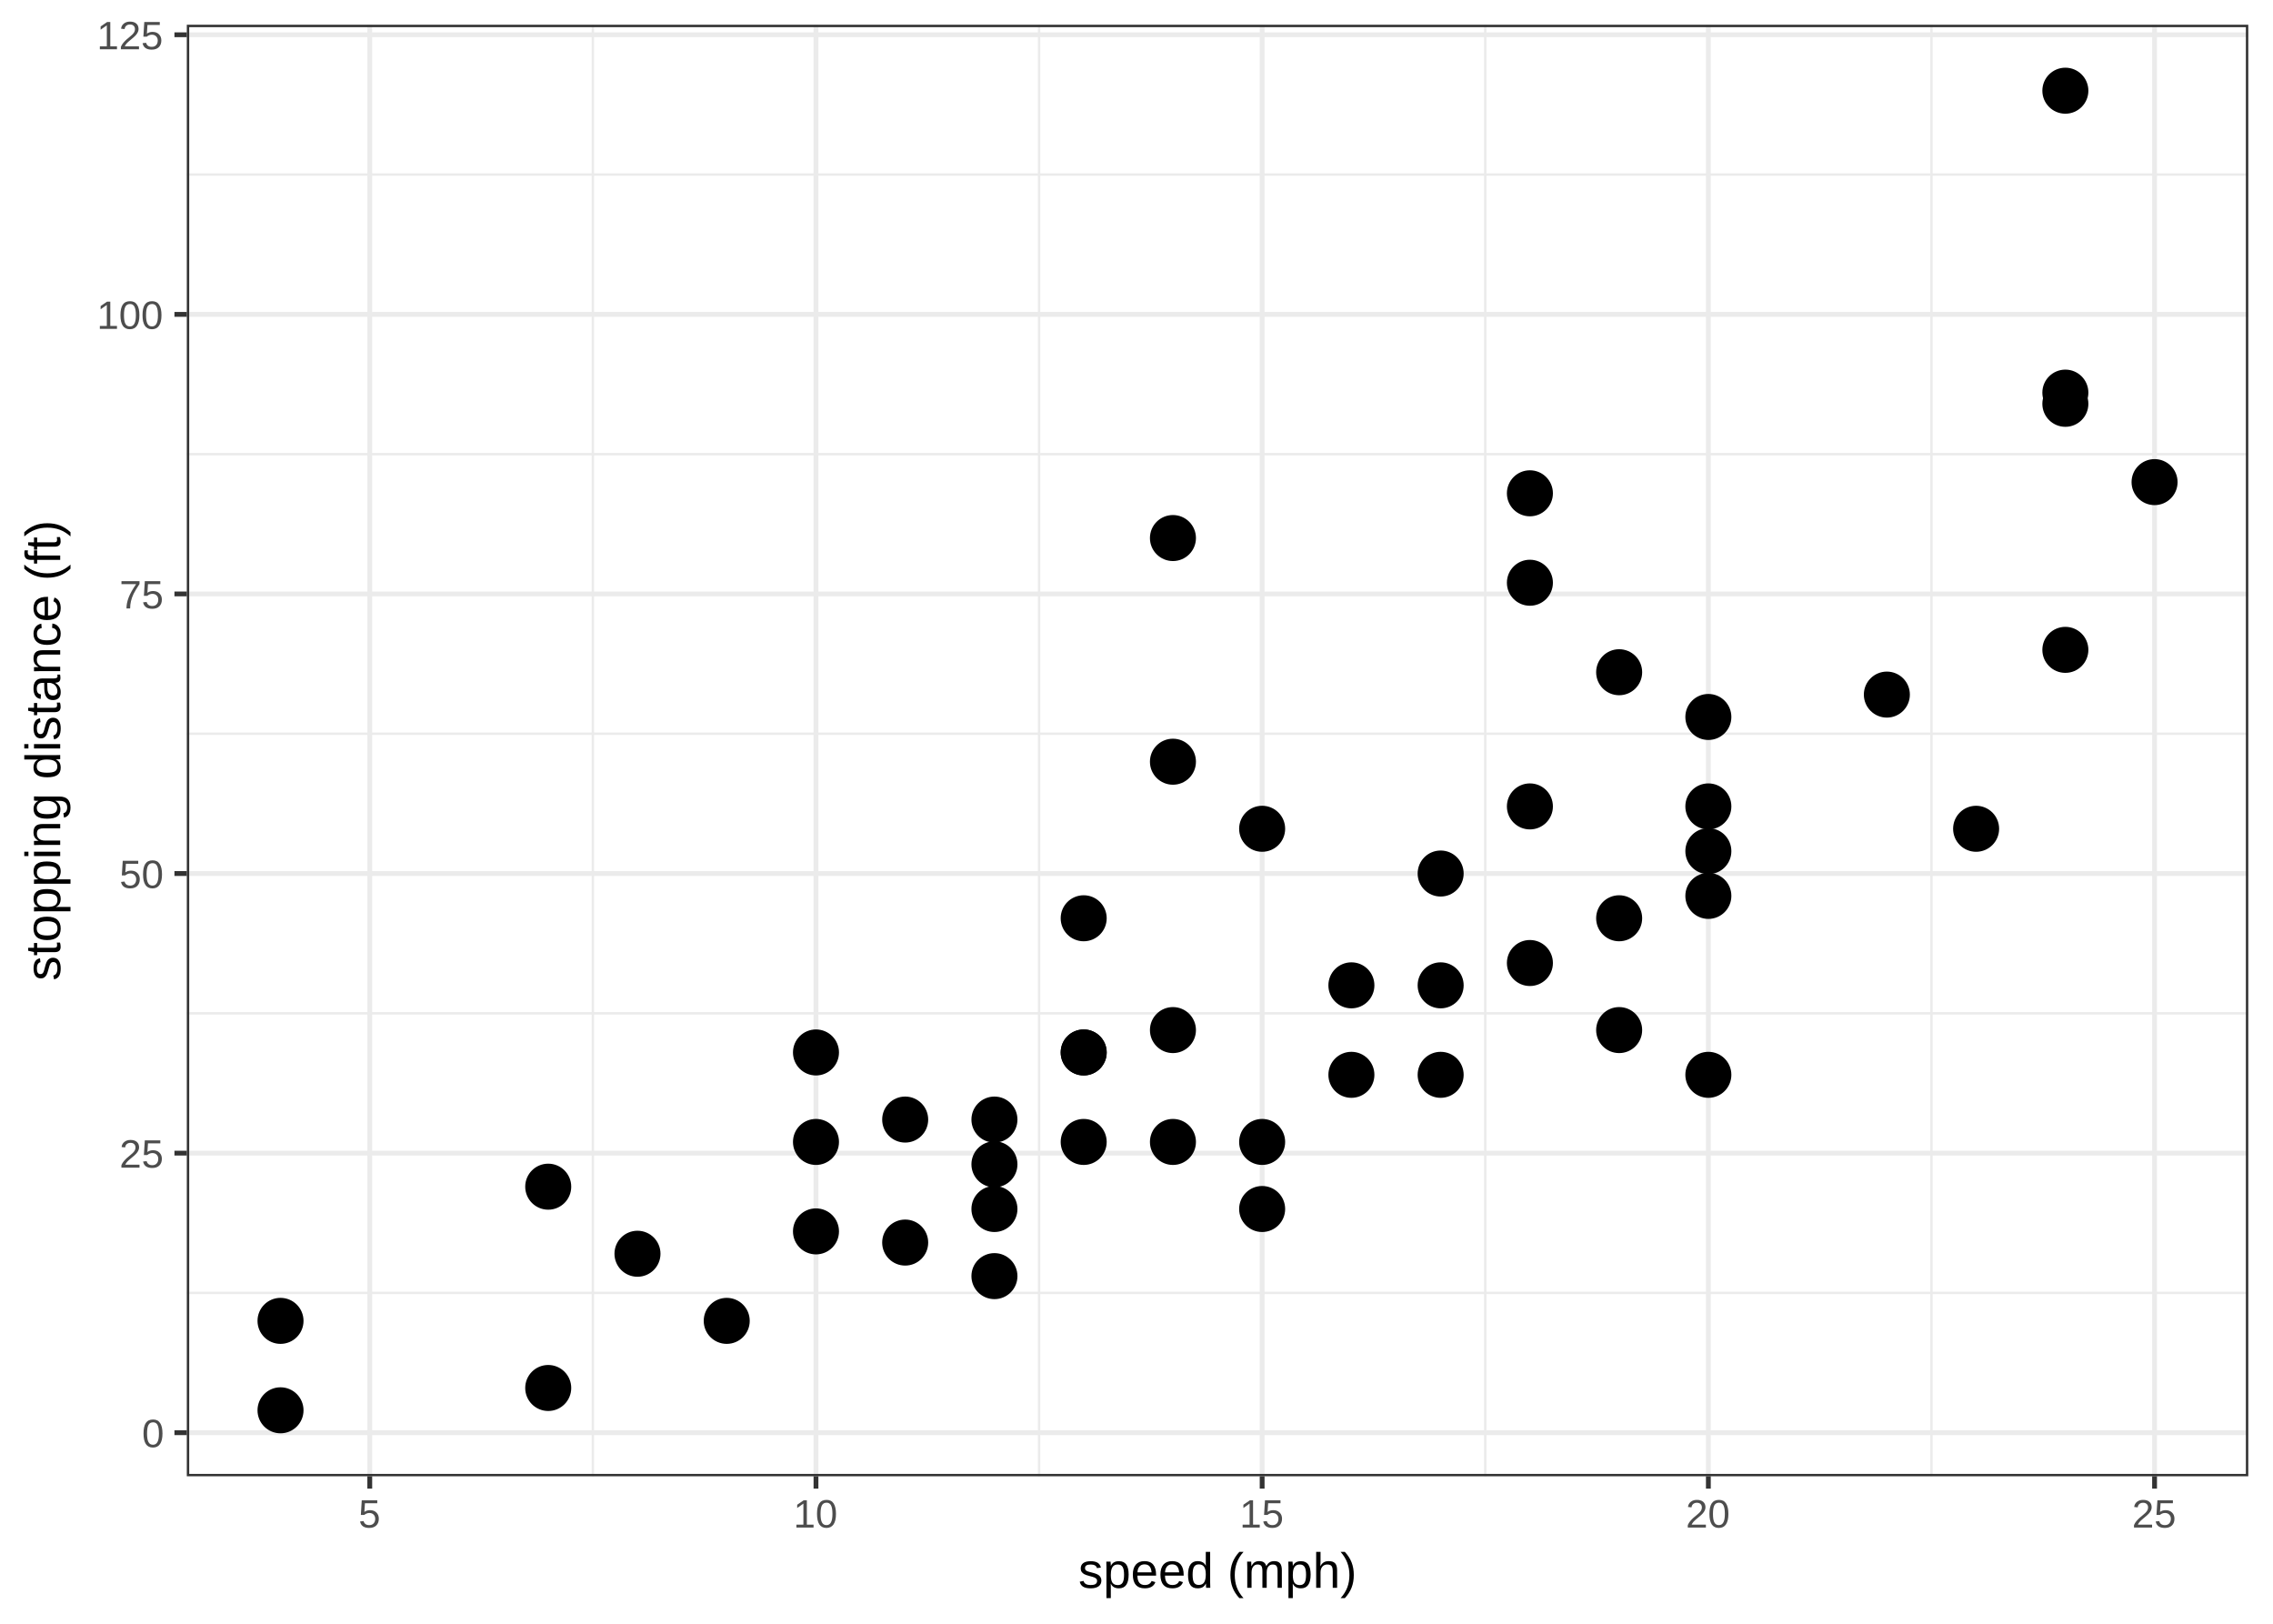
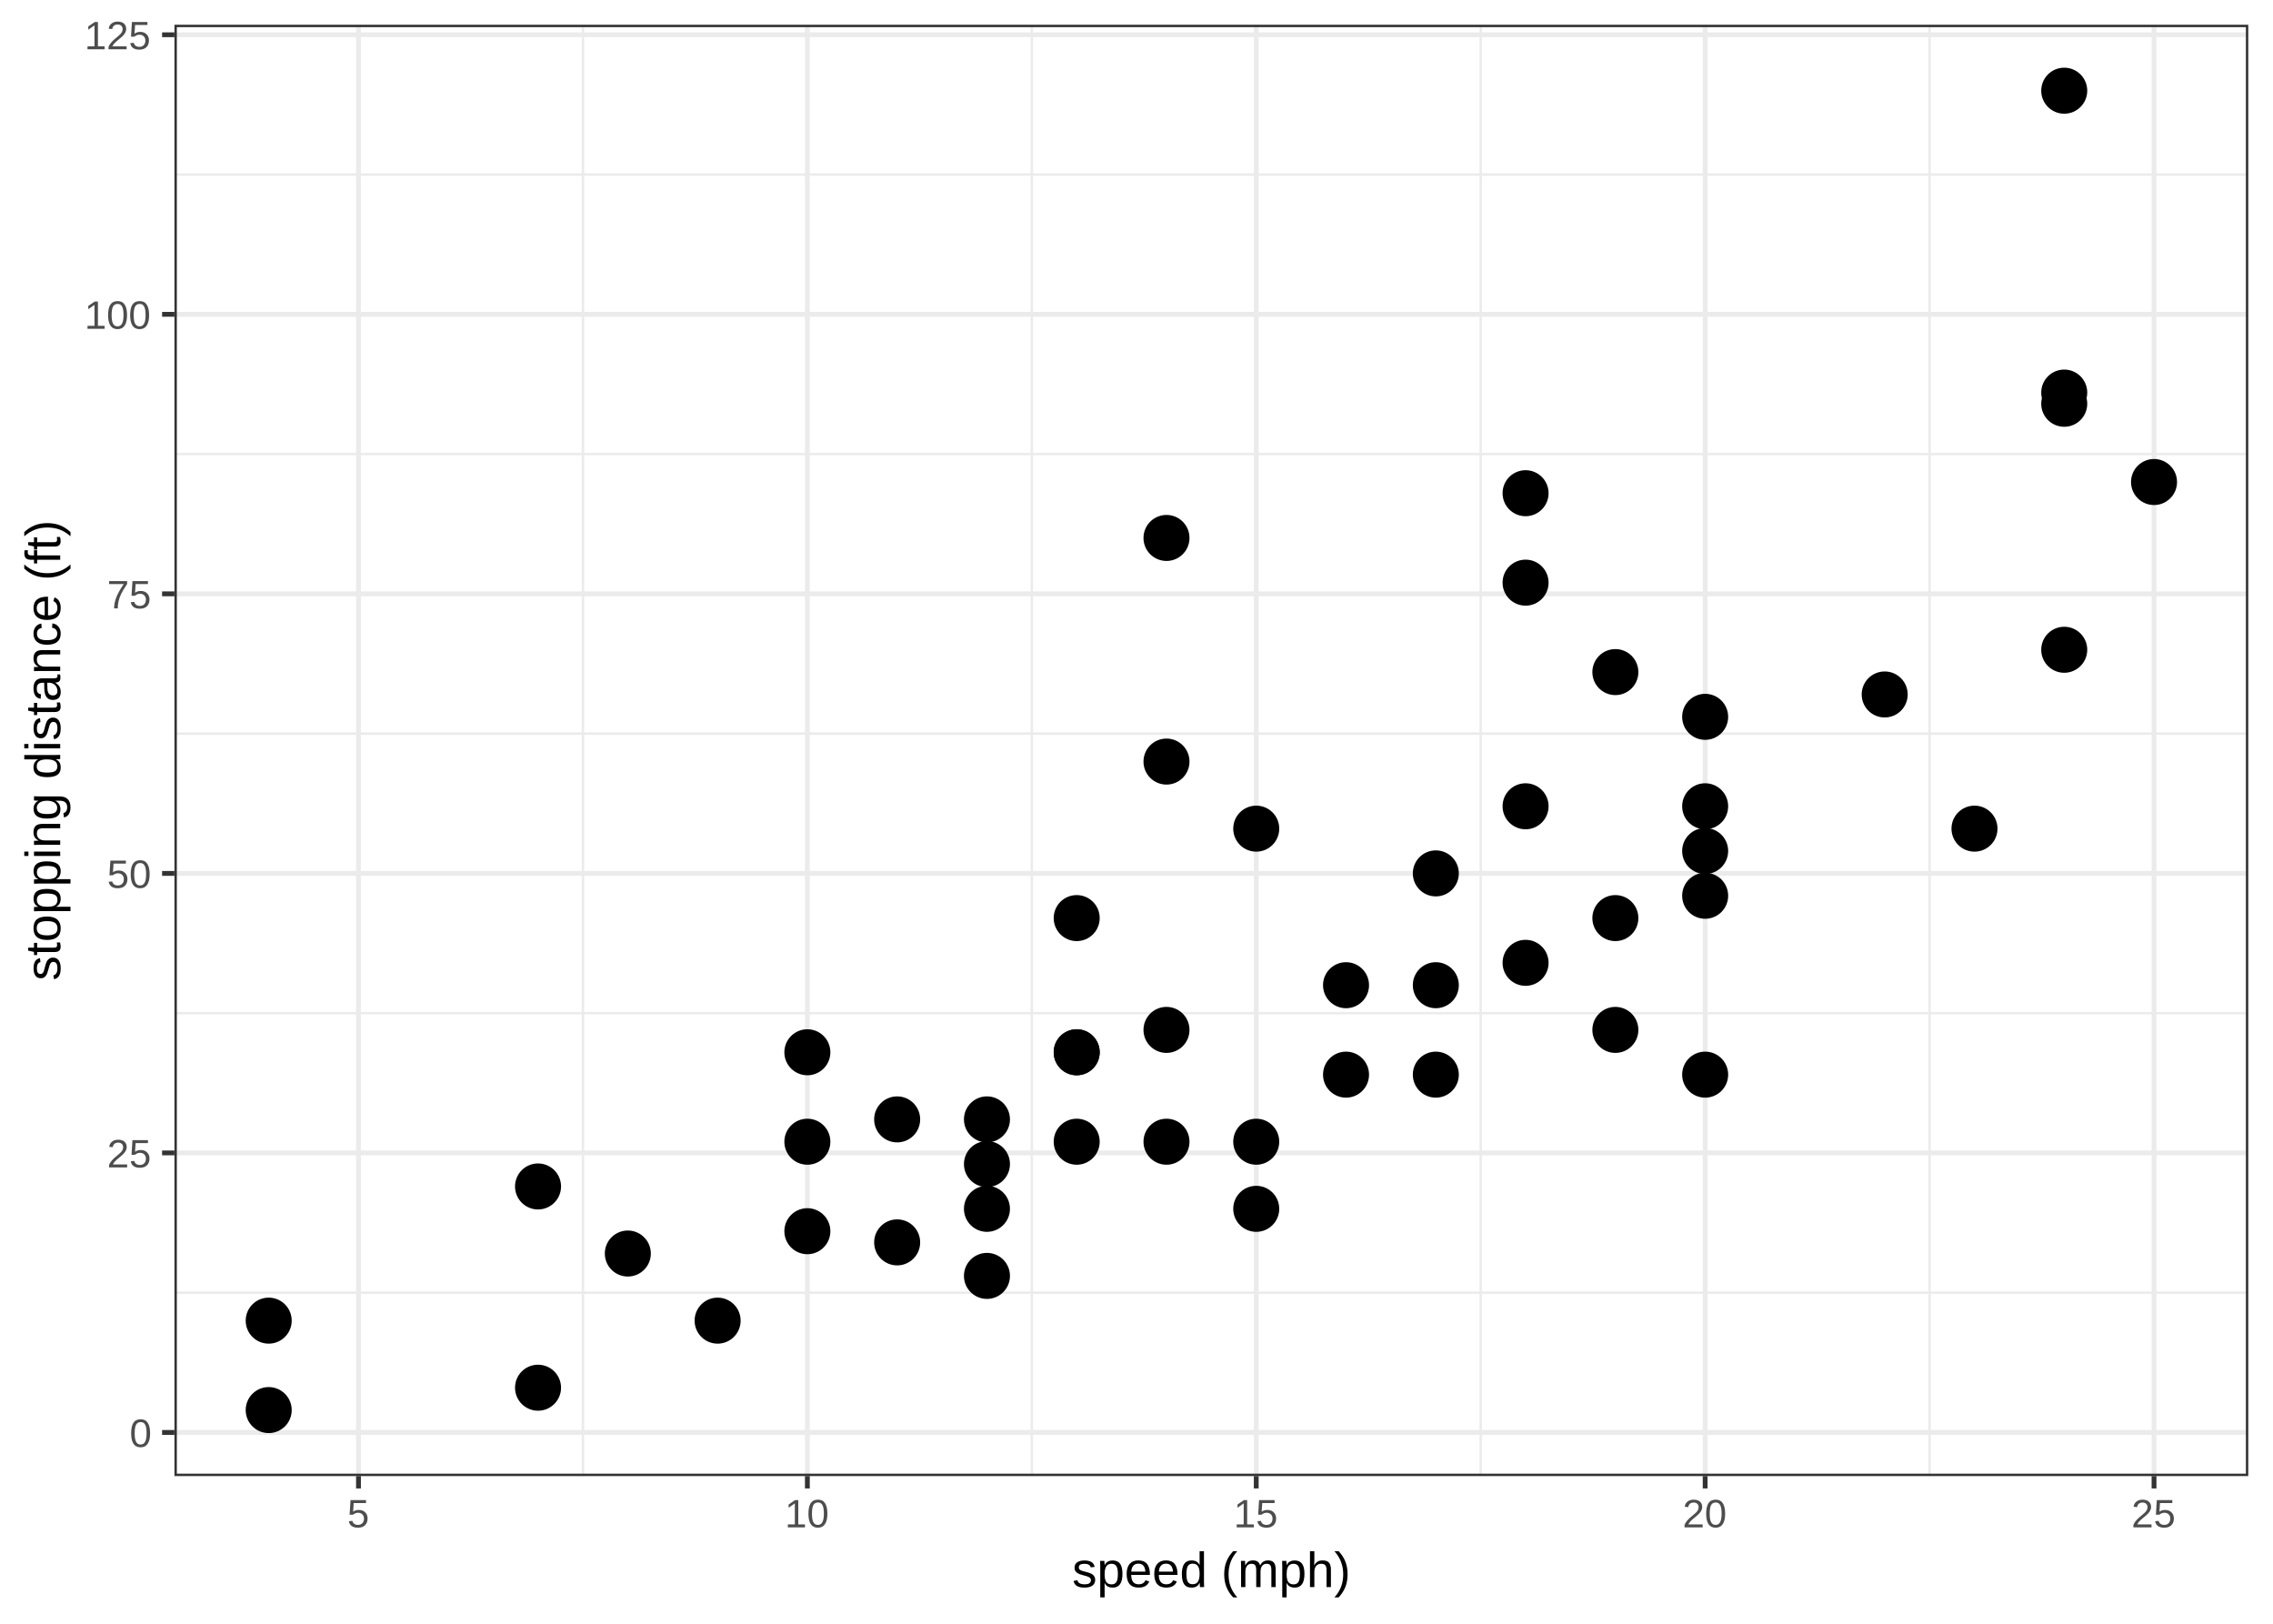
<svg xmlns="http://www.w3.org/2000/svg" viewBox="0 0 504.00 360.00">
  <defs>
    <style type="text/css">
    line, polyline, path, rect, circle {
      fill: none;
      stroke: #000000;
      stroke-linecap: round;
      stroke-linejoin: round;
      stroke-miterlimit: 10.00;
    }
  </style>
  </defs>
  <rect width="100%" height="100%" style="stroke: none; fill: #FFFFFF;" />
  <rect x="0.00" y="0.00" width="504.00" height="360.00" style="stroke-width: 1.07; stroke: #FFFFFF; fill: #FFFFFF;" />
  <defs>
-     <clipPath id="cpNDEuNDIxNXw0OTguNTIxfDMyNy4zMTN8NS40Nzk0NQ==">
-       <rect x="41.42" y="5.48" width="457.10" height="321.83" />
+     <clipPath id="cpMzguNjgxOHw0OTguNTIxfDMyNy4yNTd8NS40Nzk0NQ==">
+       <rect x="38.68" y="5.48" width="459.84" height="321.78" />
    </clipPath>
  </defs>
-   <rect x="41.42" y="5.48" width="457.10" height="321.83" style="stroke-width: 1.07; stroke: none; fill: #FFFFFF;" clip-path="url(#cpNDEuNDIxNXw0OTguNTIxfDMyNy4zMTN8NS40Nzk0NQ==)" />
-   <polyline points="41.42,286.65 498.52,286.65 " style="stroke-width: 0.53; stroke: #EBEBEB; stroke-linecap: butt;" clip-path="url(#cpNDEuNDIxNXw0OTguNTIxfDMyNy4zMTN8NS40Nzk0NQ==)" />
-   <polyline points="41.42,224.66 498.52,224.66 " style="stroke-width: 0.53; stroke: #EBEBEB; stroke-linecap: butt;" clip-path="url(#cpNDEuNDIxNXw0OTguNTIxfDMyNy4zMTN8NS40Nzk0NQ==)" />
-   <polyline points="41.42,162.68 498.52,162.68 " style="stroke-width: 0.53; stroke: #EBEBEB; stroke-linecap: butt;" clip-path="url(#cpNDEuNDIxNXw0OTguNTIxfDMyNy4zMTN8NS40Nzk0NQ==)" />
-   <polyline points="41.42,100.69 498.52,100.69 " style="stroke-width: 0.53; stroke: #EBEBEB; stroke-linecap: butt;" clip-path="url(#cpNDEuNDIxNXw0OTguNTIxfDMyNy4zMTN8NS40Nzk0NQ==)" />
-   <polyline points="41.42,38.70 498.52,38.70 " style="stroke-width: 0.53; stroke: #EBEBEB; stroke-linecap: butt;" clip-path="url(#cpNDEuNDIxNXw0OTguNTIxfDMyNy4zMTN8NS40Nzk0NQ==)" />
-   <polyline points="131.46,327.31 131.46,5.48 " style="stroke-width: 0.53; stroke: #EBEBEB; stroke-linecap: butt;" clip-path="url(#cpNDEuNDIxNXw0OTguNTIxfDMyNy4zMTN8NS40Nzk0NQ==)" />
-   <polyline points="230.40,327.31 230.40,5.48 " style="stroke-width: 0.53; stroke: #EBEBEB; stroke-linecap: butt;" clip-path="url(#cpNDEuNDIxNXw0OTguNTIxfDMyNy4zMTN8NS40Nzk0NQ==)" />
-   <polyline points="329.33,327.31 329.33,5.48 " style="stroke-width: 0.53; stroke: #EBEBEB; stroke-linecap: butt;" clip-path="url(#cpNDEuNDIxNXw0OTguNTIxfDMyNy4zMTN8NS40Nzk0NQ==)" />
-   <polyline points="428.27,327.31 428.27,5.48 " style="stroke-width: 0.53; stroke: #EBEBEB; stroke-linecap: butt;" clip-path="url(#cpNDEuNDIxNXw0OTguNTIxfDMyNy4zMTN8NS40Nzk0NQ==)" />
-   <polyline points="41.42,317.64 498.52,317.64 " style="stroke-width: 1.07; stroke: #EBEBEB; stroke-linecap: butt;" clip-path="url(#cpNDEuNDIxNXw0OTguNTIxfDMyNy4zMTN8NS40Nzk0NQ==)" />
-   <polyline points="41.42,255.66 498.52,255.66 " style="stroke-width: 1.07; stroke: #EBEBEB; stroke-linecap: butt;" clip-path="url(#cpNDEuNDIxNXw0OTguNTIxfDMyNy4zMTN8NS40Nzk0NQ==)" />
-   <polyline points="41.42,193.67 498.52,193.67 " style="stroke-width: 1.07; stroke: #EBEBEB; stroke-linecap: butt;" clip-path="url(#cpNDEuNDIxNXw0OTguNTIxfDMyNy4zMTN8NS40Nzk0NQ==)" />
-   <polyline points="41.42,131.68 498.52,131.68 " style="stroke-width: 1.07; stroke: #EBEBEB; stroke-linecap: butt;" clip-path="url(#cpNDEuNDIxNXw0OTguNTIxfDMyNy4zMTN8NS40Nzk0NQ==)" />
-   <polyline points="41.42,69.70 498.52,69.70 " style="stroke-width: 1.07; stroke: #EBEBEB; stroke-linecap: butt;" clip-path="url(#cpNDEuNDIxNXw0OTguNTIxfDMyNy4zMTN8NS40Nzk0NQ==)" />
-   <polyline points="41.42,7.71 498.52,7.71 " style="stroke-width: 1.07; stroke: #EBEBEB; stroke-linecap: butt;" clip-path="url(#cpNDEuNDIxNXw0OTguNTIxfDMyNy4zMTN8NS40Nzk0NQ==)" />
-   <polyline points="81.99,327.31 81.99,5.48 " style="stroke-width: 1.07; stroke: #EBEBEB; stroke-linecap: butt;" clip-path="url(#cpNDEuNDIxNXw0OTguNTIxfDMyNy4zMTN8NS40Nzk0NQ==)" />
-   <polyline points="180.93,327.31 180.93,5.48 " style="stroke-width: 1.07; stroke: #EBEBEB; stroke-linecap: butt;" clip-path="url(#cpNDEuNDIxNXw0OTguNTIxfDMyNy4zMTN8NS40Nzk0NQ==)" />
-   <polyline points="279.86,327.31 279.86,5.48 " style="stroke-width: 1.07; stroke: #EBEBEB; stroke-linecap: butt;" clip-path="url(#cpNDEuNDIxNXw0OTguNTIxfDMyNy4zMTN8NS40Nzk0NQ==)" />
-   <polyline points="378.80,327.31 378.80,5.48 " style="stroke-width: 1.07; stroke: #EBEBEB; stroke-linecap: butt;" clip-path="url(#cpNDEuNDIxNXw0OTguNTIxfDMyNy4zMTN8NS40Nzk0NQ==)" />
-   <polyline points="477.74,327.31 477.74,5.48 " style="stroke-width: 1.07; stroke: #EBEBEB; stroke-linecap: butt;" clip-path="url(#cpNDEuNDIxNXw0OTguNTIxfDMyNy4zMTN8NS40Nzk0NQ==)" />
-   <circle cx="62.20" cy="312.68" r="3.56pt" style="stroke-width: 0.71; fill: #000000;" clip-path="url(#cpNDEuNDIxNXw0OTguNTIxfDMyNy4zMTN8NS40Nzk0NQ==)" />
-   <circle cx="62.20" cy="292.85" r="3.56pt" style="stroke-width: 0.71; fill: #000000;" clip-path="url(#cpNDEuNDIxNXw0OTguNTIxfDMyNy4zMTN8NS40Nzk0NQ==)" />
-   <circle cx="121.56" cy="307.73" r="3.56pt" style="stroke-width: 0.71; fill: #000000;" clip-path="url(#cpNDEuNDIxNXw0OTguNTIxfDMyNy4zMTN8NS40Nzk0NQ==)" />
-   <circle cx="121.56" cy="263.10" r="3.56pt" style="stroke-width: 0.71; fill: #000000;" clip-path="url(#cpNDEuNDIxNXw0OTguNTIxfDMyNy4zMTN8NS40Nzk0NQ==)" />
-   <circle cx="141.35" cy="277.97" r="3.56pt" style="stroke-width: 0.71; fill: #000000;" clip-path="url(#cpNDEuNDIxNXw0OTguNTIxfDMyNy4zMTN8NS40Nzk0NQ==)" />
-   <circle cx="161.14" cy="292.85" r="3.56pt" style="stroke-width: 0.71; fill: #000000;" clip-path="url(#cpNDEuNDIxNXw0OTguNTIxfDMyNy4zMTN8NS40Nzk0NQ==)" />
-   <circle cx="180.93" cy="273.01" r="3.56pt" style="stroke-width: 0.71; fill: #000000;" clip-path="url(#cpNDEuNDIxNXw0OTguNTIxfDMyNy4zMTN8NS40Nzk0NQ==)" />
-   <circle cx="180.93" cy="253.18" r="3.56pt" style="stroke-width: 0.71; fill: #000000;" clip-path="url(#cpNDEuNDIxNXw0OTguNTIxfDMyNy4zMTN8NS40Nzk0NQ==)" />
-   <circle cx="180.93" cy="233.34" r="3.56pt" style="stroke-width: 0.71; fill: #000000;" clip-path="url(#cpNDEuNDIxNXw0OTguNTIxfDMyNy4zMTN8NS40Nzk0NQ==)" />
-   <circle cx="200.71" cy="275.49" r="3.56pt" style="stroke-width: 0.71; fill: #000000;" clip-path="url(#cpNDEuNDIxNXw0OTguNTIxfDMyNy4zMTN8NS40Nzk0NQ==)" />
-   <circle cx="200.71" cy="248.22" r="3.56pt" style="stroke-width: 0.71; fill: #000000;" clip-path="url(#cpNDEuNDIxNXw0OTguNTIxfDMyNy4zMTN8NS40Nzk0NQ==)" />
-   <circle cx="220.50" cy="282.93" r="3.56pt" style="stroke-width: 0.71; fill: #000000;" clip-path="url(#cpNDEuNDIxNXw0OTguNTIxfDMyNy4zMTN8NS40Nzk0NQ==)" />
-   <circle cx="220.50" cy="268.05" r="3.56pt" style="stroke-width: 0.71; fill: #000000;" clip-path="url(#cpNDEuNDIxNXw0OTguNTIxfDMyNy4zMTN8NS40Nzk0NQ==)" />
-   <circle cx="220.50" cy="258.14" r="3.56pt" style="stroke-width: 0.71; fill: #000000;" clip-path="url(#cpNDEuNDIxNXw0OTguNTIxfDMyNy4zMTN8NS40Nzk0NQ==)" />
-   <circle cx="220.50" cy="248.22" r="3.56pt" style="stroke-width: 0.71; fill: #000000;" clip-path="url(#cpNDEuNDIxNXw0OTguNTIxfDMyNy4zMTN8NS40Nzk0NQ==)" />
-   <circle cx="240.29" cy="253.18" r="3.56pt" style="stroke-width: 0.71; fill: #000000;" clip-path="url(#cpNDEuNDIxNXw0OTguNTIxfDMyNy4zMTN8NS40Nzk0NQ==)" />
-   <circle cx="240.29" cy="233.34" r="3.56pt" style="stroke-width: 0.71; fill: #000000;" clip-path="url(#cpNDEuNDIxNXw0OTguNTIxfDMyNy4zMTN8NS40Nzk0NQ==)" />
-   <circle cx="240.29" cy="233.34" r="3.56pt" style="stroke-width: 0.71; fill: #000000;" clip-path="url(#cpNDEuNDIxNXw0OTguNTIxfDMyNy4zMTN8NS40Nzk0NQ==)" />
-   <circle cx="240.29" cy="203.59" r="3.56pt" style="stroke-width: 0.71; fill: #000000;" clip-path="url(#cpNDEuNDIxNXw0OTguNTIxfDMyNy4zMTN8NS40Nzk0NQ==)" />
-   <circle cx="260.08" cy="253.18" r="3.56pt" style="stroke-width: 0.71; fill: #000000;" clip-path="url(#cpNDEuNDIxNXw0OTguNTIxfDMyNy4zMTN8NS40Nzk0NQ==)" />
-   <circle cx="260.08" cy="228.38" r="3.56pt" style="stroke-width: 0.71; fill: #000000;" clip-path="url(#cpNDEuNDIxNXw0OTguNTIxfDMyNy4zMTN8NS40Nzk0NQ==)" />
-   <circle cx="260.08" cy="168.88" r="3.56pt" style="stroke-width: 0.71; fill: #000000;" clip-path="url(#cpNDEuNDIxNXw0OTguNTIxfDMyNy4zMTN8NS40Nzk0NQ==)" />
-   <circle cx="260.08" cy="119.29" r="3.56pt" style="stroke-width: 0.71; fill: #000000;" clip-path="url(#cpNDEuNDIxNXw0OTguNTIxfDMyNy4zMTN8NS40Nzk0NQ==)" />
-   <circle cx="279.86" cy="268.05" r="3.56pt" style="stroke-width: 0.71; fill: #000000;" clip-path="url(#cpNDEuNDIxNXw0OTguNTIxfDMyNy4zMTN8NS40Nzk0NQ==)" />
-   <circle cx="279.86" cy="253.18" r="3.56pt" style="stroke-width: 0.71; fill: #000000;" clip-path="url(#cpNDEuNDIxNXw0OTguNTIxfDMyNy4zMTN8NS40Nzk0NQ==)" />
-   <circle cx="279.86" cy="183.75" r="3.56pt" style="stroke-width: 0.71; fill: #000000;" clip-path="url(#cpNDEuNDIxNXw0OTguNTIxfDMyNy4zMTN8NS40Nzk0NQ==)" />
-   <circle cx="299.65" cy="238.30" r="3.56pt" style="stroke-width: 0.71; fill: #000000;" clip-path="url(#cpNDEuNDIxNXw0OTguNTIxfDMyNy4zMTN8NS40Nzk0NQ==)" />
-   <circle cx="299.65" cy="218.46" r="3.56pt" style="stroke-width: 0.71; fill: #000000;" clip-path="url(#cpNDEuNDIxNXw0OTguNTIxfDMyNy4zMTN8NS40Nzk0NQ==)" />
-   <circle cx="319.44" cy="238.30" r="3.56pt" style="stroke-width: 0.71; fill: #000000;" clip-path="url(#cpNDEuNDIxNXw0OTguNTIxfDMyNy4zMTN8NS40Nzk0NQ==)" />
-   <circle cx="319.44" cy="218.46" r="3.56pt" style="stroke-width: 0.71; fill: #000000;" clip-path="url(#cpNDEuNDIxNXw0OTguNTIxfDMyNy4zMTN8NS40Nzk0NQ==)" />
-   <circle cx="319.44" cy="193.67" r="3.56pt" style="stroke-width: 0.71; fill: #000000;" clip-path="url(#cpNDEuNDIxNXw0OTguNTIxfDMyNy4zMTN8NS40Nzk0NQ==)" />
-   <circle cx="339.23" cy="213.51" r="3.56pt" style="stroke-width: 0.71; fill: #000000;" clip-path="url(#cpNDEuNDIxNXw0OTguNTIxfDMyNy4zMTN8NS40Nzk0NQ==)" />
-   <circle cx="339.23" cy="178.79" r="3.56pt" style="stroke-width: 0.71; fill: #000000;" clip-path="url(#cpNDEuNDIxNXw0OTguNTIxfDMyNy4zMTN8NS40Nzk0NQ==)" />
-   <circle cx="339.23" cy="129.20" r="3.56pt" style="stroke-width: 0.71; fill: #000000;" clip-path="url(#cpNDEuNDIxNXw0OTguNTIxfDMyNy4zMTN8NS40Nzk0NQ==)" />
-   <circle cx="339.23" cy="109.37" r="3.56pt" style="stroke-width: 0.71; fill: #000000;" clip-path="url(#cpNDEuNDIxNXw0OTguNTIxfDMyNy4zMTN8NS40Nzk0NQ==)" />
-   <circle cx="359.02" cy="228.38" r="3.56pt" style="stroke-width: 0.71; fill: #000000;" clip-path="url(#cpNDEuNDIxNXw0OTguNTIxfDMyNy4zMTN8NS40Nzk0NQ==)" />
-   <circle cx="359.02" cy="203.59" r="3.56pt" style="stroke-width: 0.71; fill: #000000;" clip-path="url(#cpNDEuNDIxNXw0OTguNTIxfDMyNy4zMTN8NS40Nzk0NQ==)" />
-   <circle cx="359.02" cy="149.04" r="3.56pt" style="stroke-width: 0.71; fill: #000000;" clip-path="url(#cpNDEuNDIxNXw0OTguNTIxfDMyNy4zMTN8NS40Nzk0NQ==)" />
-   <circle cx="378.80" cy="238.30" r="3.56pt" style="stroke-width: 0.71; fill: #000000;" clip-path="url(#cpNDEuNDIxNXw0OTguNTIxfDMyNy4zMTN8NS40Nzk0NQ==)" />
-   <circle cx="378.80" cy="198.63" r="3.56pt" style="stroke-width: 0.71; fill: #000000;" clip-path="url(#cpNDEuNDIxNXw0OTguNTIxfDMyNy4zMTN8NS40Nzk0NQ==)" />
-   <circle cx="378.80" cy="188.71" r="3.56pt" style="stroke-width: 0.71; fill: #000000;" clip-path="url(#cpNDEuNDIxNXw0OTguNTIxfDMyNy4zMTN8NS40Nzk0NQ==)" />
-   <circle cx="378.80" cy="178.79" r="3.56pt" style="stroke-width: 0.71; fill: #000000;" clip-path="url(#cpNDEuNDIxNXw0OTguNTIxfDMyNy4zMTN8NS40Nzk0NQ==)" />
-   <circle cx="378.80" cy="158.96" r="3.56pt" style="stroke-width: 0.71; fill: #000000;" clip-path="url(#cpNDEuNDIxNXw0OTguNTIxfDMyNy4zMTN8NS40Nzk0NQ==)" />
-   <circle cx="418.38" cy="154.00" r="3.56pt" style="stroke-width: 0.71; fill: #000000;" clip-path="url(#cpNDEuNDIxNXw0OTguNTIxfDMyNy4zMTN8NS40Nzk0NQ==)" />
-   <circle cx="438.17" cy="183.75" r="3.56pt" style="stroke-width: 0.71; fill: #000000;" clip-path="url(#cpNDEuNDIxNXw0OTguNTIxfDMyNy4zMTN8NS40Nzk0NQ==)" />
-   <circle cx="457.96" cy="144.08" r="3.56pt" style="stroke-width: 0.71; fill: #000000;" clip-path="url(#cpNDEuNDIxNXw0OTguNTIxfDMyNy4zMTN8NS40Nzk0NQ==)" />
-   <circle cx="457.96" cy="89.53" r="3.56pt" style="stroke-width: 0.71; fill: #000000;" clip-path="url(#cpNDEuNDIxNXw0OTguNTIxfDMyNy4zMTN8NS40Nzk0NQ==)" />
-   <circle cx="457.96" cy="87.05" r="3.56pt" style="stroke-width: 0.71; fill: #000000;" clip-path="url(#cpNDEuNDIxNXw0OTguNTIxfDMyNy4zMTN8NS40Nzk0NQ==)" />
-   <circle cx="457.96" cy="20.11" r="3.56pt" style="stroke-width: 0.71; fill: #000000;" clip-path="url(#cpNDEuNDIxNXw0OTguNTIxfDMyNy4zMTN8NS40Nzk0NQ==)" />
-   <circle cx="477.74" cy="106.89" r="3.56pt" style="stroke-width: 0.71; fill: #000000;" clip-path="url(#cpNDEuNDIxNXw0OTguNTIxfDMyNy4zMTN8NS40Nzk0NQ==)" />
-   <rect x="41.42" y="5.48" width="457.10" height="321.83" style="stroke-width: 1.07; stroke: #333333;" clip-path="url(#cpNDEuNDIxNXw0OTguNTIxfDMyNy4zMTN8NS40Nzk0NQ==)" />
+   <rect x="38.68" y="5.48" width="459.84" height="321.78" style="stroke-width: 1.07; stroke: none; fill: #FFFFFF;" clip-path="url(#cpMzguNjgxOHw0OTguNTIxfDMyNy4yNTd8NS40Nzk0NQ==)" />
+   <polyline points="38.68,286.60 498.52,286.60 " style="stroke-width: 0.53; stroke: #EBEBEB; stroke-linecap: butt;" clip-path="url(#cpMzguNjgxOHw0OTguNTIxfDMyNy4yNTd8NS40Nzk0NQ==)" />
+   <polyline points="38.68,224.63 498.52,224.63 " style="stroke-width: 0.53; stroke: #EBEBEB; stroke-linecap: butt;" clip-path="url(#cpMzguNjgxOHw0OTguNTIxfDMyNy4yNTd8NS40Nzk0NQ==)" />
+   <polyline points="38.68,162.65 498.52,162.65 " style="stroke-width: 0.53; stroke: #EBEBEB; stroke-linecap: butt;" clip-path="url(#cpMzguNjgxOHw0OTguNTIxfDMyNy4yNTd8NS40Nzk0NQ==)" />
+   <polyline points="38.68,100.67 498.52,100.67 " style="stroke-width: 0.53; stroke: #EBEBEB; stroke-linecap: butt;" clip-path="url(#cpMzguNjgxOHw0OTguNTIxfDMyNy4yNTd8NS40Nzk0NQ==)" />
+   <polyline points="38.68,38.70 498.52,38.70 " style="stroke-width: 0.53; stroke: #EBEBEB; stroke-linecap: butt;" clip-path="url(#cpMzguNjgxOHw0OTguNTIxfDMyNy4yNTd8NS40Nzk0NQ==)" />
+   <polyline points="129.26,327.26 129.26,5.48 " style="stroke-width: 0.53; stroke: #EBEBEB; stroke-linecap: butt;" clip-path="url(#cpMzguNjgxOHw0OTguNTIxfDMyNy4yNTd8NS40Nzk0NQ==)" />
+   <polyline points="228.79,327.26 228.79,5.48 " style="stroke-width: 0.53; stroke: #EBEBEB; stroke-linecap: butt;" clip-path="url(#cpMzguNjgxOHw0OTguNTIxfDMyNy4yNTd8NS40Nzk0NQ==)" />
+   <polyline points="328.32,327.26 328.32,5.48 " style="stroke-width: 0.53; stroke: #EBEBEB; stroke-linecap: butt;" clip-path="url(#cpMzguNjgxOHw0OTguNTIxfDMyNy4yNTd8NS40Nzk0NQ==)" />
+   <polyline points="427.85,327.26 427.85,5.48 " style="stroke-width: 0.53; stroke: #EBEBEB; stroke-linecap: butt;" clip-path="url(#cpMzguNjgxOHw0OTguNTIxfDMyNy4yNTd8NS40Nzk0NQ==)" />
+   <polyline points="38.68,317.59 498.52,317.59 " style="stroke-width: 1.07; stroke: #EBEBEB; stroke-linecap: butt;" clip-path="url(#cpMzguNjgxOHw0OTguNTIxfDMyNy4yNTd8NS40Nzk0NQ==)" />
+   <polyline points="38.68,255.61 498.52,255.61 " style="stroke-width: 1.07; stroke: #EBEBEB; stroke-linecap: butt;" clip-path="url(#cpMzguNjgxOHw0OTguNTIxfDMyNy4yNTd8NS40Nzk0NQ==)" />
+   <polyline points="38.68,193.64 498.52,193.64 " style="stroke-width: 1.07; stroke: #EBEBEB; stroke-linecap: butt;" clip-path="url(#cpMzguNjgxOHw0OTguNTIxfDMyNy4yNTd8NS40Nzk0NQ==)" />
+   <polyline points="38.68,131.66 498.52,131.66 " style="stroke-width: 1.07; stroke: #EBEBEB; stroke-linecap: butt;" clip-path="url(#cpMzguNjgxOHw0OTguNTIxfDMyNy4yNTd8NS40Nzk0NQ==)" />
+   <polyline points="38.68,69.69 498.52,69.69 " style="stroke-width: 1.07; stroke: #EBEBEB; stroke-linecap: butt;" clip-path="url(#cpMzguNjgxOHw0OTguNTIxfDMyNy4yNTd8NS40Nzk0NQ==)" />
+   <polyline points="38.68,7.71 498.52,7.71 " style="stroke-width: 1.07; stroke: #EBEBEB; stroke-linecap: butt;" clip-path="url(#cpMzguNjgxOHw0OTguNTIxfDMyNy4yNTd8NS40Nzk0NQ==)" />
+   <polyline points="79.49,327.26 79.49,5.48 " style="stroke-width: 1.07; stroke: #EBEBEB; stroke-linecap: butt;" clip-path="url(#cpMzguNjgxOHw0OTguNTIxfDMyNy4yNTd8NS40Nzk0NQ==)" />
+   <polyline points="179.02,327.26 179.02,5.48 " style="stroke-width: 1.07; stroke: #EBEBEB; stroke-linecap: butt;" clip-path="url(#cpMzguNjgxOHw0OTguNTIxfDMyNy4yNTd8NS40Nzk0NQ==)" />
+   <polyline points="278.55,327.26 278.55,5.48 " style="stroke-width: 1.07; stroke: #EBEBEB; stroke-linecap: butt;" clip-path="url(#cpMzguNjgxOHw0OTguNTIxfDMyNy4yNTd8NS40Nzk0NQ==)" />
+   <polyline points="378.09,327.26 378.09,5.48 " style="stroke-width: 1.07; stroke: #EBEBEB; stroke-linecap: butt;" clip-path="url(#cpMzguNjgxOHw0OTguNTIxfDMyNy4yNTd8NS40Nzk0NQ==)" />
+   <polyline points="477.62,327.26 477.62,5.48 " style="stroke-width: 1.07; stroke: #EBEBEB; stroke-linecap: butt;" clip-path="url(#cpMzguNjgxOHw0OTguNTIxfDMyNy4yNTd8NS40Nzk0NQ==)" />
+   <circle cx="59.58" cy="312.63" r="3.56pt" style="stroke-width: 0.71; fill: #000000;" clip-path="url(#cpMzguNjgxOHw0OTguNTIxfDMyNy4yNTd8NS40Nzk0NQ==)" />
+   <circle cx="59.58" cy="292.80" r="3.56pt" style="stroke-width: 0.71; fill: #000000;" clip-path="url(#cpMzguNjgxOHw0OTguNTIxfDMyNy4yNTd8NS40Nzk0NQ==)" />
+   <circle cx="119.30" cy="307.67" r="3.56pt" style="stroke-width: 0.71; fill: #000000;" clip-path="url(#cpMzguNjgxOHw0OTguNTIxfDMyNy4yNTd8NS40Nzk0NQ==)" />
+   <circle cx="119.30" cy="263.05" r="3.56pt" style="stroke-width: 0.71; fill: #000000;" clip-path="url(#cpMzguNjgxOHw0OTguNTIxfDMyNy4yNTd8NS40Nzk0NQ==)" />
+   <circle cx="139.21" cy="277.92" r="3.56pt" style="stroke-width: 0.71; fill: #000000;" clip-path="url(#cpMzguNjgxOHw0OTguNTIxfDMyNy4yNTd8NS40Nzk0NQ==)" />
+   <circle cx="159.12" cy="292.80" r="3.56pt" style="stroke-width: 0.71; fill: #000000;" clip-path="url(#cpMzguNjgxOHw0OTguNTIxfDMyNy4yNTd8NS40Nzk0NQ==)" />
+   <circle cx="179.02" cy="272.97" r="3.56pt" style="stroke-width: 0.71; fill: #000000;" clip-path="url(#cpMzguNjgxOHw0OTguNTIxfDMyNy4yNTd8NS40Nzk0NQ==)" />
+   <circle cx="179.02" cy="253.13" r="3.56pt" style="stroke-width: 0.71; fill: #000000;" clip-path="url(#cpMzguNjgxOHw0OTguNTIxfDMyNy4yNTd8NS40Nzk0NQ==)" />
+   <circle cx="179.02" cy="233.30" r="3.56pt" style="stroke-width: 0.71; fill: #000000;" clip-path="url(#cpMzguNjgxOHw0OTguNTIxfDMyNy4yNTd8NS40Nzk0NQ==)" />
+   <circle cx="198.93" cy="275.45" r="3.56pt" style="stroke-width: 0.71; fill: #000000;" clip-path="url(#cpMzguNjgxOHw0OTguNTIxfDMyNy4yNTd8NS40Nzk0NQ==)" />
+   <circle cx="198.93" cy="248.18" r="3.56pt" style="stroke-width: 0.71; fill: #000000;" clip-path="url(#cpMzguNjgxOHw0OTguNTIxfDMyNy4yNTd8NS40Nzk0NQ==)" />
+   <circle cx="218.84" cy="282.88" r="3.56pt" style="stroke-width: 0.71; fill: #000000;" clip-path="url(#cpMzguNjgxOHw0OTguNTIxfDMyNy4yNTd8NS40Nzk0NQ==)" />
+   <circle cx="218.84" cy="268.01" r="3.56pt" style="stroke-width: 0.71; fill: #000000;" clip-path="url(#cpMzguNjgxOHw0OTguNTIxfDMyNy4yNTd8NS40Nzk0NQ==)" />
+   <circle cx="218.84" cy="258.09" r="3.56pt" style="stroke-width: 0.71; fill: #000000;" clip-path="url(#cpMzguNjgxOHw0OTguNTIxfDMyNy4yNTd8NS40Nzk0NQ==)" />
+   <circle cx="218.84" cy="248.18" r="3.56pt" style="stroke-width: 0.71; fill: #000000;" clip-path="url(#cpMzguNjgxOHw0OTguNTIxfDMyNy4yNTd8NS40Nzk0NQ==)" />
+   <circle cx="238.74" cy="253.13" r="3.56pt" style="stroke-width: 0.71; fill: #000000;" clip-path="url(#cpMzguNjgxOHw0OTguNTIxfDMyNy4yNTd8NS40Nzk0NQ==)" />
+   <circle cx="238.74" cy="233.30" r="3.56pt" style="stroke-width: 0.71; fill: #000000;" clip-path="url(#cpMzguNjgxOHw0OTguNTIxfDMyNy4yNTd8NS40Nzk0NQ==)" />
+   <circle cx="238.74" cy="233.30" r="3.56pt" style="stroke-width: 0.71; fill: #000000;" clip-path="url(#cpMzguNjgxOHw0OTguNTIxfDMyNy4yNTd8NS40Nzk0NQ==)" />
+   <circle cx="238.74" cy="203.55" r="3.56pt" style="stroke-width: 0.71; fill: #000000;" clip-path="url(#cpMzguNjgxOHw0OTguNTIxfDMyNy4yNTd8NS40Nzk0NQ==)" />
+   <circle cx="258.65" cy="253.13" r="3.56pt" style="stroke-width: 0.71; fill: #000000;" clip-path="url(#cpMzguNjgxOHw0OTguNTIxfDMyNy4yNTd8NS40Nzk0NQ==)" />
+   <circle cx="258.65" cy="228.34" r="3.56pt" style="stroke-width: 0.71; fill: #000000;" clip-path="url(#cpMzguNjgxOHw0OTguNTIxfDMyNy4yNTd8NS40Nzk0NQ==)" />
+   <circle cx="258.65" cy="168.85" r="3.56pt" style="stroke-width: 0.71; fill: #000000;" clip-path="url(#cpMzguNjgxOHw0OTguNTIxfDMyNy4yNTd8NS40Nzk0NQ==)" />
+   <circle cx="258.65" cy="119.27" r="3.56pt" style="stroke-width: 0.71; fill: #000000;" clip-path="url(#cpMzguNjgxOHw0OTguNTIxfDMyNy4yNTd8NS40Nzk0NQ==)" />
+   <circle cx="278.55" cy="268.01" r="3.56pt" style="stroke-width: 0.71; fill: #000000;" clip-path="url(#cpMzguNjgxOHw0OTguNTIxfDMyNy4yNTd8NS40Nzk0NQ==)" />
+   <circle cx="278.55" cy="253.13" r="3.56pt" style="stroke-width: 0.71; fill: #000000;" clip-path="url(#cpMzguNjgxOHw0OTguNTIxfDMyNy4yNTd8NS40Nzk0NQ==)" />
+   <circle cx="278.55" cy="183.72" r="3.56pt" style="stroke-width: 0.71; fill: #000000;" clip-path="url(#cpMzguNjgxOHw0OTguNTIxfDMyNy4yNTd8NS40Nzk0NQ==)" />
+   <circle cx="298.46" cy="238.26" r="3.56pt" style="stroke-width: 0.71; fill: #000000;" clip-path="url(#cpMzguNjgxOHw0OTguNTIxfDMyNy4yNTd8NS40Nzk0NQ==)" />
+   <circle cx="298.46" cy="218.43" r="3.56pt" style="stroke-width: 0.71; fill: #000000;" clip-path="url(#cpMzguNjgxOHw0OTguNTIxfDMyNy4yNTd8NS40Nzk0NQ==)" />
+   <circle cx="318.37" cy="238.26" r="3.56pt" style="stroke-width: 0.71; fill: #000000;" clip-path="url(#cpMzguNjgxOHw0OTguNTIxfDMyNy4yNTd8NS40Nzk0NQ==)" />
+   <circle cx="318.37" cy="218.43" r="3.56pt" style="stroke-width: 0.71; fill: #000000;" clip-path="url(#cpMzguNjgxOHw0OTguNTIxfDMyNy4yNTd8NS40Nzk0NQ==)" />
+   <circle cx="318.37" cy="193.64" r="3.56pt" style="stroke-width: 0.71; fill: #000000;" clip-path="url(#cpMzguNjgxOHw0OTguNTIxfDMyNy4yNTd8NS40Nzk0NQ==)" />
+   <circle cx="338.27" cy="213.47" r="3.56pt" style="stroke-width: 0.71; fill: #000000;" clip-path="url(#cpMzguNjgxOHw0OTguNTIxfDMyNy4yNTd8NS40Nzk0NQ==)" />
+   <circle cx="338.27" cy="178.76" r="3.56pt" style="stroke-width: 0.71; fill: #000000;" clip-path="url(#cpMzguNjgxOHw0OTguNTIxfDMyNy4yNTd8NS40Nzk0NQ==)" />
+   <circle cx="338.27" cy="129.18" r="3.56pt" style="stroke-width: 0.71; fill: #000000;" clip-path="url(#cpMzguNjgxOHw0OTguNTIxfDMyNy4yNTd8NS40Nzk0NQ==)" />
+   <circle cx="338.27" cy="109.35" r="3.56pt" style="stroke-width: 0.71; fill: #000000;" clip-path="url(#cpMzguNjgxOHw0OTguNTIxfDMyNy4yNTd8NS40Nzk0NQ==)" />
+   <circle cx="358.18" cy="228.34" r="3.56pt" style="stroke-width: 0.71; fill: #000000;" clip-path="url(#cpMzguNjgxOHw0OTguNTIxfDMyNy4yNTd8NS40Nzk0NQ==)" />
+   <circle cx="358.18" cy="203.55" r="3.56pt" style="stroke-width: 0.71; fill: #000000;" clip-path="url(#cpMzguNjgxOHw0OTguNTIxfDMyNy4yNTd8NS40Nzk0NQ==)" />
+   <circle cx="358.18" cy="149.01" r="3.56pt" style="stroke-width: 0.71; fill: #000000;" clip-path="url(#cpMzguNjgxOHw0OTguNTIxfDMyNy4yNTd8NS40Nzk0NQ==)" />
+   <circle cx="378.09" cy="238.26" r="3.56pt" style="stroke-width: 0.71; fill: #000000;" clip-path="url(#cpMzguNjgxOHw0OTguNTIxfDMyNy4yNTd8NS40Nzk0NQ==)" />
+   <circle cx="378.09" cy="198.60" r="3.56pt" style="stroke-width: 0.71; fill: #000000;" clip-path="url(#cpMzguNjgxOHw0OTguNTIxfDMyNy4yNTd8NS40Nzk0NQ==)" />
+   <circle cx="378.09" cy="188.68" r="3.56pt" style="stroke-width: 0.71; fill: #000000;" clip-path="url(#cpMzguNjgxOHw0OTguNTIxfDMyNy4yNTd8NS40Nzk0NQ==)" />
+   <circle cx="378.09" cy="178.76" r="3.56pt" style="stroke-width: 0.71; fill: #000000;" clip-path="url(#cpMzguNjgxOHw0OTguNTIxfDMyNy4yNTd8NS40Nzk0NQ==)" />
+   <circle cx="378.09" cy="158.93" r="3.56pt" style="stroke-width: 0.71; fill: #000000;" clip-path="url(#cpMzguNjgxOHw0OTguNTIxfDMyNy4yNTd8NS40Nzk0NQ==)" />
+   <circle cx="417.90" cy="153.97" r="3.56pt" style="stroke-width: 0.71; fill: #000000;" clip-path="url(#cpMzguNjgxOHw0OTguNTIxfDMyNy4yNTd8NS40Nzk0NQ==)" />
+   <circle cx="437.81" cy="183.72" r="3.56pt" style="stroke-width: 0.71; fill: #000000;" clip-path="url(#cpMzguNjgxOHw0OTguNTIxfDMyNy4yNTd8NS40Nzk0NQ==)" />
+   <circle cx="457.71" cy="144.06" r="3.56pt" style="stroke-width: 0.71; fill: #000000;" clip-path="url(#cpMzguNjgxOHw0OTguNTIxfDMyNy4yNTd8NS40Nzk0NQ==)" />
+   <circle cx="457.71" cy="89.52" r="3.56pt" style="stroke-width: 0.71; fill: #000000;" clip-path="url(#cpMzguNjgxOHw0OTguNTIxfDMyNy4yNTd8NS40Nzk0NQ==)" />
+   <circle cx="457.71" cy="87.04" r="3.56pt" style="stroke-width: 0.71; fill: #000000;" clip-path="url(#cpMzguNjgxOHw0OTguNTIxfDMyNy4yNTd8NS40Nzk0NQ==)" />
+   <circle cx="457.71" cy="20.11" r="3.56pt" style="stroke-width: 0.71; fill: #000000;" clip-path="url(#cpMzguNjgxOHw0OTguNTIxfDMyNy4yNTd8NS40Nzk0NQ==)" />
+   <circle cx="477.62" cy="106.87" r="3.56pt" style="stroke-width: 0.71; fill: #000000;" clip-path="url(#cpMzguNjgxOHw0OTguNTIxfDMyNy4yNTd8NS40Nzk0NQ==)" />
+   <rect x="38.68" y="5.48" width="459.84" height="321.78" style="stroke-width: 1.07; stroke: #333333;" clip-path="url(#cpMzguNjgxOHw0OTguNTIxfDMyNy4yNTd8NS40Nzk0NQ==)" />
  <defs>
    <clipPath id="cpMHw1MDR8MzYwfDA=">
      <rect x="0.00" y="0.00" width="504.00" height="360.00" />
    </clipPath>
  </defs>
  <g clip-path="url(#cpMHw1MDR8MzYwfDA=)">
-     <text x="31.48" y="320.86" style="font-size: 8.80px; fill: #4D4D4D; font-family: Arial;" textLength="5.01px" lengthAdjust="spacingAndGlyphs">0</text>
+     <text x="28.74" y="320.81" style="font-size: 8.80px; fill: #4D4D4D; font-family: Arial;" textLength="5.01px" lengthAdjust="spacingAndGlyphs">0</text>
  </g>
  <g clip-path="url(#cpMHw1MDR8MzYwfDA=)">
-     <text x="26.48" y="258.88" style="font-size: 8.80px; fill: #4D4D4D; font-family: Arial;" textLength="10.01px" lengthAdjust="spacingAndGlyphs">25</text>
+     <text x="23.74" y="258.83" style="font-size: 8.80px; fill: #4D4D4D; font-family: Arial;" textLength="10.01px" lengthAdjust="spacingAndGlyphs">25</text>
  </g>
  <g clip-path="url(#cpMHw1MDR8MzYwfDA=)">
-     <text x="26.48" y="196.89" style="font-size: 8.80px; fill: #4D4D4D; font-family: Arial;" textLength="10.01px" lengthAdjust="spacingAndGlyphs">50</text>
+     <text x="23.74" y="196.86" style="font-size: 8.80px; fill: #4D4D4D; font-family: Arial;" textLength="10.01px" lengthAdjust="spacingAndGlyphs">50</text>
  </g>
  <g clip-path="url(#cpMHw1MDR8MzYwfDA=)">
-     <text x="26.48" y="134.90" style="font-size: 8.80px; fill: #4D4D4D; font-family: Arial;" textLength="10.01px" lengthAdjust="spacingAndGlyphs">75</text>
+     <text x="23.74" y="134.88" style="font-size: 8.80px; fill: #4D4D4D; font-family: Arial;" textLength="10.01px" lengthAdjust="spacingAndGlyphs">75</text>
  </g>
  <g clip-path="url(#cpMHw1MDR8MzYwfDA=)">
-     <text x="21.47" y="72.92" style="font-size: 8.80px; fill: #4D4D4D; font-family: Arial;" textLength="15.02px" lengthAdjust="spacingAndGlyphs">100</text>
+     <text x="18.73" y="72.90" style="font-size: 8.80px; fill: #4D4D4D; font-family: Arial;" textLength="15.02px" lengthAdjust="spacingAndGlyphs">100</text>
  </g>
  <g clip-path="url(#cpMHw1MDR8MzYwfDA=)">
-     <text x="21.47" y="10.93" style="font-size: 8.80px; fill: #4D4D4D; font-family: Arial;" textLength="15.02px" lengthAdjust="spacingAndGlyphs">125</text>
+     <text x="18.73" y="10.93" style="font-size: 8.80px; fill: #4D4D4D; font-family: Arial;" textLength="15.02px" lengthAdjust="spacingAndGlyphs">125</text>
  </g>
-   <polyline points="38.68,317.64 41.42,317.64 " style="stroke-width: 1.07; stroke: #333333; stroke-linecap: butt;" clip-path="url(#cpMHw1MDR8MzYwfDA=)" />
-   <polyline points="38.68,255.66 41.42,255.66 " style="stroke-width: 1.07; stroke: #333333; stroke-linecap: butt;" clip-path="url(#cpMHw1MDR8MzYwfDA=)" />
-   <polyline points="38.68,193.67 41.42,193.67 " style="stroke-width: 1.07; stroke: #333333; stroke-linecap: butt;" clip-path="url(#cpMHw1MDR8MzYwfDA=)" />
-   <polyline points="38.68,131.68 41.42,131.68 " style="stroke-width: 1.07; stroke: #333333; stroke-linecap: butt;" clip-path="url(#cpMHw1MDR8MzYwfDA=)" />
-   <polyline points="38.68,69.70 41.42,69.70 " style="stroke-width: 1.07; stroke: #333333; stroke-linecap: butt;" clip-path="url(#cpMHw1MDR8MzYwfDA=)" />
-   <polyline points="38.68,7.71 41.42,7.71 " style="stroke-width: 1.07; stroke: #333333; stroke-linecap: butt;" clip-path="url(#cpMHw1MDR8MzYwfDA=)" />
-   <polyline points="81.99,330.05 81.99,327.31 " style="stroke-width: 1.07; stroke: #333333; stroke-linecap: butt;" clip-path="url(#cpMHw1MDR8MzYwfDA=)" />
-   <polyline points="180.93,330.05 180.93,327.31 " style="stroke-width: 1.07; stroke: #333333; stroke-linecap: butt;" clip-path="url(#cpMHw1MDR8MzYwfDA=)" />
-   <polyline points="279.86,330.05 279.86,327.31 " style="stroke-width: 1.07; stroke: #333333; stroke-linecap: butt;" clip-path="url(#cpMHw1MDR8MzYwfDA=)" />
-   <polyline points="378.80,330.05 378.80,327.31 " style="stroke-width: 1.07; stroke: #333333; stroke-linecap: butt;" clip-path="url(#cpMHw1MDR8MzYwfDA=)" />
-   <polyline points="477.74,330.05 477.74,327.31 " style="stroke-width: 1.07; stroke: #333333; stroke-linecap: butt;" clip-path="url(#cpMHw1MDR8MzYwfDA=)" />
+   <polyline points="35.94,317.59 38.68,317.59 " style="stroke-width: 1.07; stroke: #333333; stroke-linecap: butt;" clip-path="url(#cpMHw1MDR8MzYwfDA=)" />
+   <polyline points="35.94,255.61 38.68,255.61 " style="stroke-width: 1.07; stroke: #333333; stroke-linecap: butt;" clip-path="url(#cpMHw1MDR8MzYwfDA=)" />
+   <polyline points="35.94,193.64 38.68,193.64 " style="stroke-width: 1.07; stroke: #333333; stroke-linecap: butt;" clip-path="url(#cpMHw1MDR8MzYwfDA=)" />
+   <polyline points="35.94,131.66 38.68,131.66 " style="stroke-width: 1.07; stroke: #333333; stroke-linecap: butt;" clip-path="url(#cpMHw1MDR8MzYwfDA=)" />
+   <polyline points="35.94,69.69 38.68,69.69 " style="stroke-width: 1.07; stroke: #333333; stroke-linecap: butt;" clip-path="url(#cpMHw1MDR8MzYwfDA=)" />
+   <polyline points="35.94,7.71 38.68,7.71 " style="stroke-width: 1.07; stroke: #333333; stroke-linecap: butt;" clip-path="url(#cpMHw1MDR8MzYwfDA=)" />
+   <polyline points="79.49,330.00 79.49,327.26 " style="stroke-width: 1.07; stroke: #333333; stroke-linecap: butt;" clip-path="url(#cpMHw1MDR8MzYwfDA=)" />
+   <polyline points="179.02,330.00 179.02,327.26 " style="stroke-width: 1.07; stroke: #333333; stroke-linecap: butt;" clip-path="url(#cpMHw1MDR8MzYwfDA=)" />
+   <polyline points="278.55,330.00 278.55,327.26 " style="stroke-width: 1.07; stroke: #333333; stroke-linecap: butt;" clip-path="url(#cpMHw1MDR8MzYwfDA=)" />
+   <polyline points="378.09,330.00 378.09,327.26 " style="stroke-width: 1.07; stroke: #333333; stroke-linecap: butt;" clip-path="url(#cpMHw1MDR8MzYwfDA=)" />
+   <polyline points="477.62,330.00 477.62,327.26 " style="stroke-width: 1.07; stroke: #333333; stroke-linecap: butt;" clip-path="url(#cpMHw1MDR8MzYwfDA=)" />
  <g clip-path="url(#cpMHw1MDR8MzYwfDA=)">
-     <text x="79.48" y="338.68" style="font-size: 8.80px; fill: #4D4D4D; font-family: Arial;" textLength="5.01px" lengthAdjust="spacingAndGlyphs">5</text>
+     <text x="76.99" y="338.63" style="font-size: 8.80px; fill: #4D4D4D; font-family: Arial;" textLength="5.01px" lengthAdjust="spacingAndGlyphs">5</text>
  </g>
  <g clip-path="url(#cpMHw1MDR8MzYwfDA=)">
-     <text x="175.92" y="338.68" style="font-size: 8.80px; fill: #4D4D4D; font-family: Arial;" textLength="10.01px" lengthAdjust="spacingAndGlyphs">10</text>
+     <text x="174.02" y="338.63" style="font-size: 8.80px; fill: #4D4D4D; font-family: Arial;" textLength="10.01px" lengthAdjust="spacingAndGlyphs">10</text>
  </g>
  <g clip-path="url(#cpMHw1MDR8MzYwfDA=)">
-     <text x="274.86" y="338.68" style="font-size: 8.80px; fill: #4D4D4D; font-family: Arial;" textLength="10.01px" lengthAdjust="spacingAndGlyphs">15</text>
+     <text x="273.55" y="338.63" style="font-size: 8.80px; fill: #4D4D4D; font-family: Arial;" textLength="10.01px" lengthAdjust="spacingAndGlyphs">15</text>
  </g>
  <g clip-path="url(#cpMHw1MDR8MzYwfDA=)">
-     <text x="373.80" y="338.68" style="font-size: 8.80px; fill: #4D4D4D; font-family: Arial;" textLength="10.01px" lengthAdjust="spacingAndGlyphs">20</text>
+     <text x="373.08" y="338.63" style="font-size: 8.80px; fill: #4D4D4D; font-family: Arial;" textLength="10.01px" lengthAdjust="spacingAndGlyphs">20</text>
  </g>
  <g clip-path="url(#cpMHw1MDR8MzYwfDA=)">
-     <text x="472.74" y="338.68" style="font-size: 8.80px; fill: #4D4D4D; font-family: Arial;" textLength="10.01px" lengthAdjust="spacingAndGlyphs">25</text>
+     <text x="472.61" y="338.63" style="font-size: 8.80px; fill: #4D4D4D; font-family: Arial;" textLength="10.01px" lengthAdjust="spacingAndGlyphs">25</text>
  </g>
  <g clip-path="url(#cpMHw1MDR8MzYwfDA=)">
-     <text x="239.10" y="352.04" style="font-size: 11.00px; font-family: Arial;" textLength="61.75px" lengthAdjust="spacingAndGlyphs">speed (mph)</text>
+     <text x="237.73" y="351.88" style="font-size: 11.00px; font-family: Arial;" textLength="61.75px" lengthAdjust="spacingAndGlyphs">speed (mph)</text>
  </g>
  <g clip-path="url(#cpMHw1MDR8MzYwfDA=)">
-     <text transform="translate(13.35,217.45) rotate(-90)" style="font-size: 11.00px; font-family: Arial;" textLength="102.11px" lengthAdjust="spacingAndGlyphs">stopping distance (ft)</text>
+     <text transform="translate(13.35,217.42) rotate(-90)" style="font-size: 11.00px; font-family: Arial;" textLength="102.11px" lengthAdjust="spacingAndGlyphs">stopping distance (ft)</text>
  </g>
</svg>
